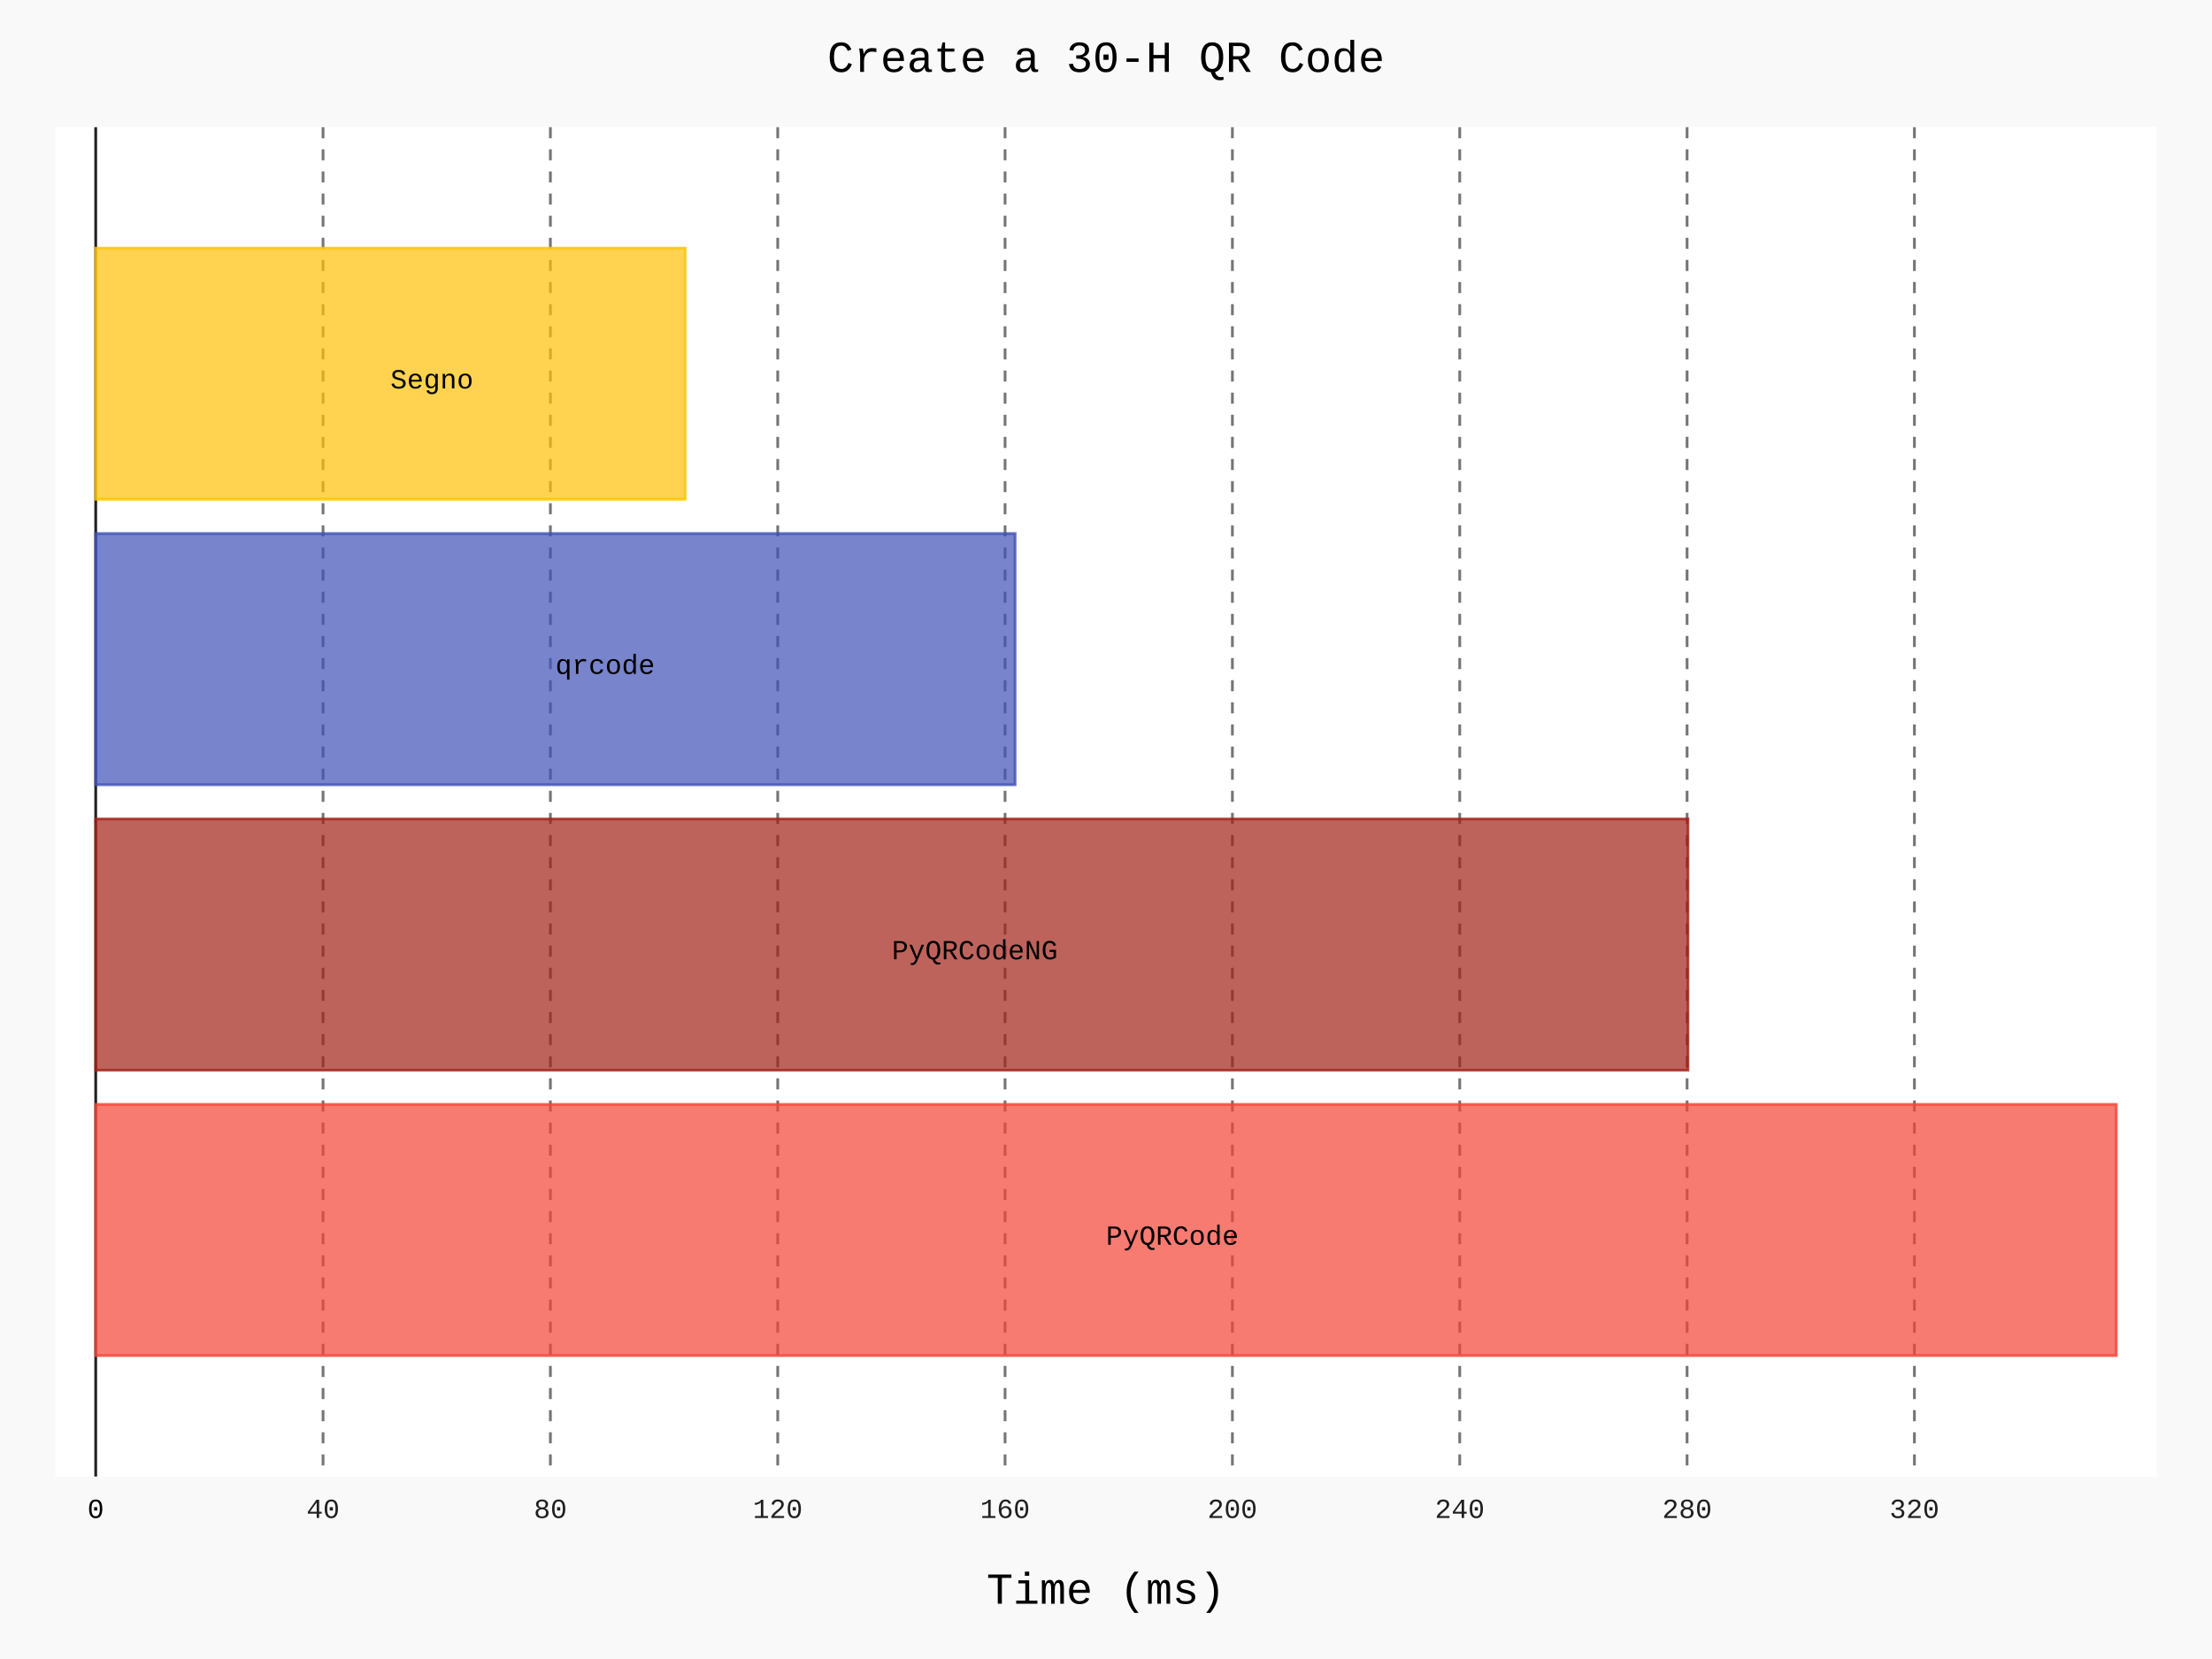
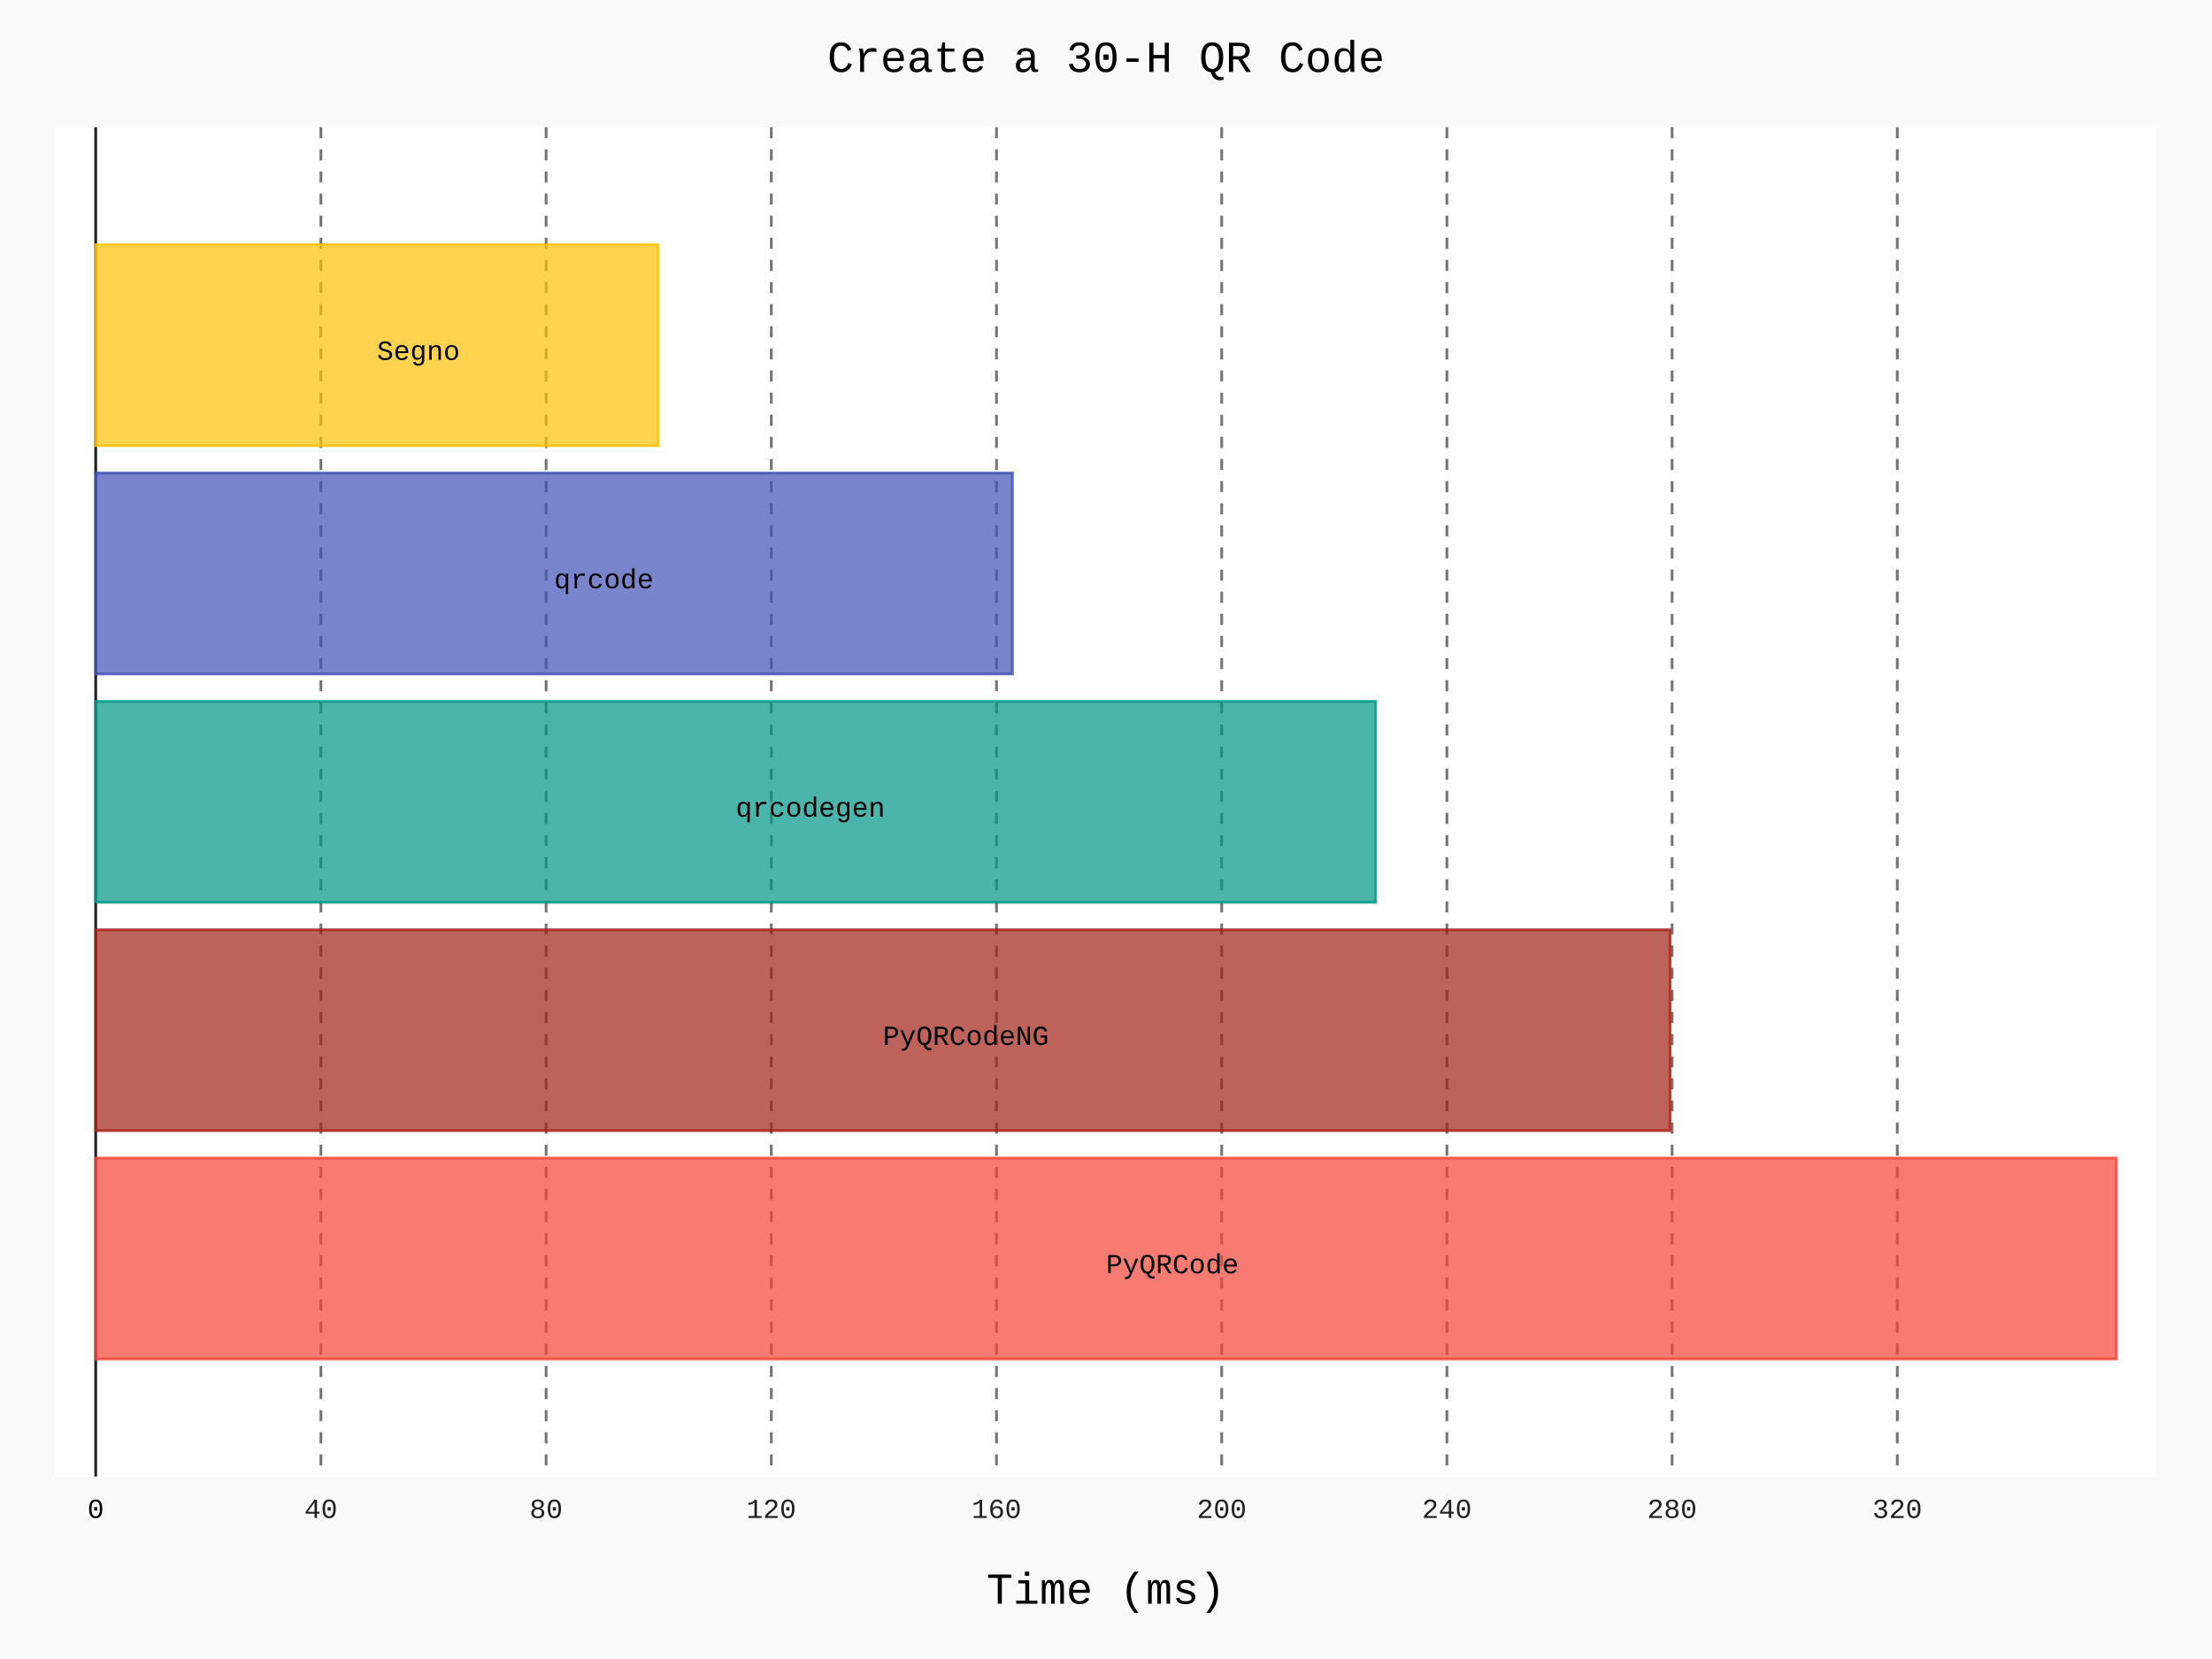
- <svg xmlns="http://www.w3.org/2000/svg" class="pygal-chart" id="chart-183c5518-0d10-4f29-bc44-c0929b7bf859" viewBox="0 0 800 600">
+ <svg xmlns="http://www.w3.org/2000/svg" class="pygal-chart" id="chart-af221418-770d-4f79-a5b0-477e85fa17e9" viewBox="0 0 800 600">
  <defs>
-     <style type="text/css">#chart-183c5518-0d10-4f29-bc44-c0929b7bf859{-webkit-user-select:none;-webkit-font-smoothing:antialiased;font-family:Consolas,"Liberation Mono",Menlo,Courier,monospace}#chart-183c5518-0d10-4f29-bc44-c0929b7bf859 .title{font-family:Consolas,"Liberation Mono",Menlo,Courier,monospace;font-size:16px}#chart-183c5518-0d10-4f29-bc44-c0929b7bf859 .legends .legend text{font-family:Consolas,"Liberation Mono",Menlo,Courier,monospace;font-size:14px}#chart-183c5518-0d10-4f29-bc44-c0929b7bf859 .axis text{font-family:Consolas,"Liberation Mono",Menlo,Courier,monospace;font-size:10px}#chart-183c5518-0d10-4f29-bc44-c0929b7bf859 .axis text.major{font-family:Consolas,"Liberation Mono",Menlo,Courier,monospace;font-size:10px}#chart-183c5518-0d10-4f29-bc44-c0929b7bf859 .text-overlay text.value{font-family:Consolas,"Liberation Mono",Menlo,Courier,monospace;font-size:16px}#chart-183c5518-0d10-4f29-bc44-c0929b7bf859 .text-overlay text.label{font-family:Consolas,"Liberation Mono",Menlo,Courier,monospace;font-size:10px}#chart-183c5518-0d10-4f29-bc44-c0929b7bf859 .tooltip{font-family:Consolas,"Liberation Mono",Menlo,Courier,monospace;font-size:14px}#chart-183c5518-0d10-4f29-bc44-c0929b7bf859 text.no_data{font-family:Consolas,"Liberation Mono",Menlo,Courier,monospace;font-size:64px}
- #chart-183c5518-0d10-4f29-bc44-c0929b7bf859{background-color:rgba(249,249,249,1)}#chart-183c5518-0d10-4f29-bc44-c0929b7bf859 path,#chart-183c5518-0d10-4f29-bc44-c0929b7bf859 line,#chart-183c5518-0d10-4f29-bc44-c0929b7bf859 rect,#chart-183c5518-0d10-4f29-bc44-c0929b7bf859 circle{-webkit-transition:150ms;-moz-transition:150ms;transition:150ms}#chart-183c5518-0d10-4f29-bc44-c0929b7bf859 .graph &gt; .background{fill:rgba(249,249,249,1)}#chart-183c5518-0d10-4f29-bc44-c0929b7bf859 .plot &gt; .background{fill:rgba(255,255,255,1)}#chart-183c5518-0d10-4f29-bc44-c0929b7bf859 .graph{fill:rgba(0,0,0,.87)}#chart-183c5518-0d10-4f29-bc44-c0929b7bf859 text.no_data{fill:rgba(0,0,0,1)}#chart-183c5518-0d10-4f29-bc44-c0929b7bf859 .title{fill:rgba(0,0,0,1)}#chart-183c5518-0d10-4f29-bc44-c0929b7bf859 .legends .legend text{fill:rgba(0,0,0,.87)}#chart-183c5518-0d10-4f29-bc44-c0929b7bf859 .legends .legend:hover text{fill:rgba(0,0,0,1)}#chart-183c5518-0d10-4f29-bc44-c0929b7bf859 .axis .line{stroke:rgba(0,0,0,1)}#chart-183c5518-0d10-4f29-bc44-c0929b7bf859 .axis .guide.line{stroke:rgba(0,0,0,.54)}#chart-183c5518-0d10-4f29-bc44-c0929b7bf859 .axis .major.line{stroke:rgba(0,0,0,.87)}#chart-183c5518-0d10-4f29-bc44-c0929b7bf859 .axis text.major{fill:rgba(0,0,0,1)}#chart-183c5518-0d10-4f29-bc44-c0929b7bf859 .axis.y .guides:hover .guide.line,#chart-183c5518-0d10-4f29-bc44-c0929b7bf859 .line-graph .axis.x .guides:hover .guide.line,#chart-183c5518-0d10-4f29-bc44-c0929b7bf859 .stackedline-graph .axis.x .guides:hover .guide.line,#chart-183c5518-0d10-4f29-bc44-c0929b7bf859 .xy-graph .axis.x .guides:hover .guide.line{stroke:rgba(0,0,0,1)}#chart-183c5518-0d10-4f29-bc44-c0929b7bf859 .axis .guides:hover text{fill:rgba(0,0,0,1)}#chart-183c5518-0d10-4f29-bc44-c0929b7bf859 .reactive{fill-opacity:.7;stroke-opacity:.8}#chart-183c5518-0d10-4f29-bc44-c0929b7bf859 .ci{stroke:rgba(0,0,0,.87)}#chart-183c5518-0d10-4f29-bc44-c0929b7bf859 .reactive.active,#chart-183c5518-0d10-4f29-bc44-c0929b7bf859 .active .reactive{fill-opacity:.8;stroke-opacity:.9;stroke-width:4}#chart-183c5518-0d10-4f29-bc44-c0929b7bf859 .ci .reactive.active{stroke-width:1.5}#chart-183c5518-0d10-4f29-bc44-c0929b7bf859 .series text{fill:rgba(0,0,0,1)}#chart-183c5518-0d10-4f29-bc44-c0929b7bf859 .tooltip rect{fill:rgba(255,255,255,1);stroke:rgba(0,0,0,1);-webkit-transition:opacity 150ms;-moz-transition:opacity 150ms;transition:opacity 150ms}#chart-183c5518-0d10-4f29-bc44-c0929b7bf859 .tooltip .label{fill:rgba(0,0,0,.87)}#chart-183c5518-0d10-4f29-bc44-c0929b7bf859 .tooltip .label{fill:rgba(0,0,0,.87)}#chart-183c5518-0d10-4f29-bc44-c0929b7bf859 .tooltip .legend{font-size:.8em;fill:rgba(0,0,0,.54)}#chart-183c5518-0d10-4f29-bc44-c0929b7bf859 .tooltip .x_label{font-size:.6em;fill:rgba(0,0,0,1)}#chart-183c5518-0d10-4f29-bc44-c0929b7bf859 .tooltip .xlink{font-size:.5em;text-decoration:underline}#chart-183c5518-0d10-4f29-bc44-c0929b7bf859 .tooltip .value{font-size:1.5em}#chart-183c5518-0d10-4f29-bc44-c0929b7bf859 .bound{font-size:.5em}#chart-183c5518-0d10-4f29-bc44-c0929b7bf859 .max-value{font-size:.75em;fill:rgba(0,0,0,.54)}#chart-183c5518-0d10-4f29-bc44-c0929b7bf859 .map-element{fill:rgba(255,255,255,1);stroke:rgba(0,0,0,.54) !important}#chart-183c5518-0d10-4f29-bc44-c0929b7bf859 .map-element .reactive{fill-opacity:inherit;stroke-opacity:inherit}#chart-183c5518-0d10-4f29-bc44-c0929b7bf859 .color-0,#chart-183c5518-0d10-4f29-bc44-c0929b7bf859 .color-0 a:visited{stroke:#F44336;fill:#F44336}#chart-183c5518-0d10-4f29-bc44-c0929b7bf859 .color-1,#chart-183c5518-0d10-4f29-bc44-c0929b7bf859 .color-1 a:visited{stroke:#3F51B5;fill:#3F51B5}#chart-183c5518-0d10-4f29-bc44-c0929b7bf859 .color-2,#chart-183c5518-0d10-4f29-bc44-c0929b7bf859 .color-2 a:visited{stroke:#009688;fill:#009688}#chart-183c5518-0d10-4f29-bc44-c0929b7bf859 .color-3,#chart-183c5518-0d10-4f29-bc44-c0929b7bf859 .color-3 a:visited{stroke:#FFC107;fill:#FFC107}#chart-183c5518-0d10-4f29-bc44-c0929b7bf859 .text-overlay .color-0 text{fill:black}#chart-183c5518-0d10-4f29-bc44-c0929b7bf859 .text-overlay .color-1 text{fill:black}#chart-183c5518-0d10-4f29-bc44-c0929b7bf859 .text-overlay .color-2 text{fill:black}#chart-183c5518-0d10-4f29-bc44-c0929b7bf859 .text-overlay .color-3 text{fill:black}
- #chart-183c5518-0d10-4f29-bc44-c0929b7bf859 text.no_data{text-anchor:middle}#chart-183c5518-0d10-4f29-bc44-c0929b7bf859 .guide.line{fill:none}#chart-183c5518-0d10-4f29-bc44-c0929b7bf859 .centered{text-anchor:middle}#chart-183c5518-0d10-4f29-bc44-c0929b7bf859 .title{text-anchor:middle}#chart-183c5518-0d10-4f29-bc44-c0929b7bf859 .legends .legend text{fill-opacity:1}#chart-183c5518-0d10-4f29-bc44-c0929b7bf859 .axis.x text{text-anchor:middle}#chart-183c5518-0d10-4f29-bc44-c0929b7bf859 .axis.x:not(.web) text[transform]{text-anchor:start}#chart-183c5518-0d10-4f29-bc44-c0929b7bf859 .axis.x:not(.web) text[transform].backwards{text-anchor:end}#chart-183c5518-0d10-4f29-bc44-c0929b7bf859 .axis.y text{text-anchor:end}#chart-183c5518-0d10-4f29-bc44-c0929b7bf859 .axis.y text[transform].backwards{text-anchor:start}#chart-183c5518-0d10-4f29-bc44-c0929b7bf859 .axis.y2 text{text-anchor:start}#chart-183c5518-0d10-4f29-bc44-c0929b7bf859 .axis.y2 text[transform].backwards{text-anchor:end}#chart-183c5518-0d10-4f29-bc44-c0929b7bf859 .axis .guide.line{stroke-dasharray:4,4}#chart-183c5518-0d10-4f29-bc44-c0929b7bf859 .axis .major.guide.line{stroke-dasharray:6,6}#chart-183c5518-0d10-4f29-bc44-c0929b7bf859 .horizontal .axis.y .guide.line,#chart-183c5518-0d10-4f29-bc44-c0929b7bf859 .horizontal .axis.y2 .guide.line,#chart-183c5518-0d10-4f29-bc44-c0929b7bf859 .vertical .axis.x .guide.line{opacity:0}#chart-183c5518-0d10-4f29-bc44-c0929b7bf859 .horizontal .axis.always_show .guide.line,#chart-183c5518-0d10-4f29-bc44-c0929b7bf859 .vertical .axis.always_show .guide.line{opacity:1 !important}#chart-183c5518-0d10-4f29-bc44-c0929b7bf859 .axis.y .guides:hover .guide.line,#chart-183c5518-0d10-4f29-bc44-c0929b7bf859 .axis.y2 .guides:hover .guide.line,#chart-183c5518-0d10-4f29-bc44-c0929b7bf859 .axis.x .guides:hover .guide.line{opacity:1}#chart-183c5518-0d10-4f29-bc44-c0929b7bf859 .axis .guides:hover text{opacity:1}#chart-183c5518-0d10-4f29-bc44-c0929b7bf859 .nofill{fill:none}#chart-183c5518-0d10-4f29-bc44-c0929b7bf859 .subtle-fill{fill-opacity:.2}#chart-183c5518-0d10-4f29-bc44-c0929b7bf859 .dot{stroke-width:1px;fill-opacity:1}#chart-183c5518-0d10-4f29-bc44-c0929b7bf859 .dot.active{stroke-width:5px}#chart-183c5518-0d10-4f29-bc44-c0929b7bf859 .dot.negative{fill:transparent}#chart-183c5518-0d10-4f29-bc44-c0929b7bf859 text,#chart-183c5518-0d10-4f29-bc44-c0929b7bf859 tspan{stroke:none !important}#chart-183c5518-0d10-4f29-bc44-c0929b7bf859 .series text.active{opacity:1}#chart-183c5518-0d10-4f29-bc44-c0929b7bf859 .tooltip rect{fill-opacity:.95;stroke-width:.5}#chart-183c5518-0d10-4f29-bc44-c0929b7bf859 .tooltip text{fill-opacity:1}#chart-183c5518-0d10-4f29-bc44-c0929b7bf859 .showable{visibility:hidden}#chart-183c5518-0d10-4f29-bc44-c0929b7bf859 .showable.shown{visibility:visible}#chart-183c5518-0d10-4f29-bc44-c0929b7bf859 .gauge-background{fill:rgba(229,229,229,1);stroke:none}#chart-183c5518-0d10-4f29-bc44-c0929b7bf859 .bg-lines{stroke:rgba(249,249,249,1);stroke-width:2px}</style>
+     <style type="text/css">#chart-af221418-770d-4f79-a5b0-477e85fa17e9{-webkit-user-select:none;-webkit-font-smoothing:antialiased;font-family:Consolas,"Liberation Mono",Menlo,Courier,monospace}#chart-af221418-770d-4f79-a5b0-477e85fa17e9 .title{font-family:Consolas,"Liberation Mono",Menlo,Courier,monospace;font-size:16px}#chart-af221418-770d-4f79-a5b0-477e85fa17e9 .legends .legend text{font-family:Consolas,"Liberation Mono",Menlo,Courier,monospace;font-size:14px}#chart-af221418-770d-4f79-a5b0-477e85fa17e9 .axis text{font-family:Consolas,"Liberation Mono",Menlo,Courier,monospace;font-size:10px}#chart-af221418-770d-4f79-a5b0-477e85fa17e9 .axis text.major{font-family:Consolas,"Liberation Mono",Menlo,Courier,monospace;font-size:10px}#chart-af221418-770d-4f79-a5b0-477e85fa17e9 .text-overlay text.value{font-family:Consolas,"Liberation Mono",Menlo,Courier,monospace;font-size:16px}#chart-af221418-770d-4f79-a5b0-477e85fa17e9 .text-overlay text.label{font-family:Consolas,"Liberation Mono",Menlo,Courier,monospace;font-size:10px}#chart-af221418-770d-4f79-a5b0-477e85fa17e9 .tooltip{font-family:Consolas,"Liberation Mono",Menlo,Courier,monospace;font-size:14px}#chart-af221418-770d-4f79-a5b0-477e85fa17e9 text.no_data{font-family:Consolas,"Liberation Mono",Menlo,Courier,monospace;font-size:64px}
+ #chart-af221418-770d-4f79-a5b0-477e85fa17e9{background-color:rgba(249,249,249,1)}#chart-af221418-770d-4f79-a5b0-477e85fa17e9 path,#chart-af221418-770d-4f79-a5b0-477e85fa17e9 line,#chart-af221418-770d-4f79-a5b0-477e85fa17e9 rect,#chart-af221418-770d-4f79-a5b0-477e85fa17e9 circle{-webkit-transition:150ms;-moz-transition:150ms;transition:150ms}#chart-af221418-770d-4f79-a5b0-477e85fa17e9 .graph &gt; .background{fill:rgba(249,249,249,1)}#chart-af221418-770d-4f79-a5b0-477e85fa17e9 .plot &gt; .background{fill:rgba(255,255,255,1)}#chart-af221418-770d-4f79-a5b0-477e85fa17e9 .graph{fill:rgba(0,0,0,.87)}#chart-af221418-770d-4f79-a5b0-477e85fa17e9 text.no_data{fill:rgba(0,0,0,1)}#chart-af221418-770d-4f79-a5b0-477e85fa17e9 .title{fill:rgba(0,0,0,1)}#chart-af221418-770d-4f79-a5b0-477e85fa17e9 .legends .legend text{fill:rgba(0,0,0,.87)}#chart-af221418-770d-4f79-a5b0-477e85fa17e9 .legends .legend:hover text{fill:rgba(0,0,0,1)}#chart-af221418-770d-4f79-a5b0-477e85fa17e9 .axis .line{stroke:rgba(0,0,0,1)}#chart-af221418-770d-4f79-a5b0-477e85fa17e9 .axis .guide.line{stroke:rgba(0,0,0,.54)}#chart-af221418-770d-4f79-a5b0-477e85fa17e9 .axis .major.line{stroke:rgba(0,0,0,.87)}#chart-af221418-770d-4f79-a5b0-477e85fa17e9 .axis text.major{fill:rgba(0,0,0,1)}#chart-af221418-770d-4f79-a5b0-477e85fa17e9 .axis.y .guides:hover .guide.line,#chart-af221418-770d-4f79-a5b0-477e85fa17e9 .line-graph .axis.x .guides:hover .guide.line,#chart-af221418-770d-4f79-a5b0-477e85fa17e9 .stackedline-graph .axis.x .guides:hover .guide.line,#chart-af221418-770d-4f79-a5b0-477e85fa17e9 .xy-graph .axis.x .guides:hover .guide.line{stroke:rgba(0,0,0,1)}#chart-af221418-770d-4f79-a5b0-477e85fa17e9 .axis .guides:hover text{fill:rgba(0,0,0,1)}#chart-af221418-770d-4f79-a5b0-477e85fa17e9 .reactive{fill-opacity:.7;stroke-opacity:.8}#chart-af221418-770d-4f79-a5b0-477e85fa17e9 .ci{stroke:rgba(0,0,0,.87)}#chart-af221418-770d-4f79-a5b0-477e85fa17e9 .reactive.active,#chart-af221418-770d-4f79-a5b0-477e85fa17e9 .active .reactive{fill-opacity:.8;stroke-opacity:.9;stroke-width:4}#chart-af221418-770d-4f79-a5b0-477e85fa17e9 .ci .reactive.active{stroke-width:1.5}#chart-af221418-770d-4f79-a5b0-477e85fa17e9 .series text{fill:rgba(0,0,0,1)}#chart-af221418-770d-4f79-a5b0-477e85fa17e9 .tooltip rect{fill:rgba(255,255,255,1);stroke:rgba(0,0,0,1);-webkit-transition:opacity 150ms;-moz-transition:opacity 150ms;transition:opacity 150ms}#chart-af221418-770d-4f79-a5b0-477e85fa17e9 .tooltip .label{fill:rgba(0,0,0,.87)}#chart-af221418-770d-4f79-a5b0-477e85fa17e9 .tooltip .label{fill:rgba(0,0,0,.87)}#chart-af221418-770d-4f79-a5b0-477e85fa17e9 .tooltip .legend{font-size:.8em;fill:rgba(0,0,0,.54)}#chart-af221418-770d-4f79-a5b0-477e85fa17e9 .tooltip .x_label{font-size:.6em;fill:rgba(0,0,0,1)}#chart-af221418-770d-4f79-a5b0-477e85fa17e9 .tooltip .xlink{font-size:.5em;text-decoration:underline}#chart-af221418-770d-4f79-a5b0-477e85fa17e9 .tooltip .value{font-size:1.5em}#chart-af221418-770d-4f79-a5b0-477e85fa17e9 .bound{font-size:.5em}#chart-af221418-770d-4f79-a5b0-477e85fa17e9 .max-value{font-size:.75em;fill:rgba(0,0,0,.54)}#chart-af221418-770d-4f79-a5b0-477e85fa17e9 .map-element{fill:rgba(255,255,255,1);stroke:rgba(0,0,0,.54) !important}#chart-af221418-770d-4f79-a5b0-477e85fa17e9 .map-element .reactive{fill-opacity:inherit;stroke-opacity:inherit}#chart-af221418-770d-4f79-a5b0-477e85fa17e9 .color-0,#chart-af221418-770d-4f79-a5b0-477e85fa17e9 .color-0 a:visited{stroke:#F44336;fill:#F44336}#chart-af221418-770d-4f79-a5b0-477e85fa17e9 .color-1,#chart-af221418-770d-4f79-a5b0-477e85fa17e9 .color-1 a:visited{stroke:#3F51B5;fill:#3F51B5}#chart-af221418-770d-4f79-a5b0-477e85fa17e9 .color-2,#chart-af221418-770d-4f79-a5b0-477e85fa17e9 .color-2 a:visited{stroke:#009688;fill:#009688}#chart-af221418-770d-4f79-a5b0-477e85fa17e9 .color-3,#chart-af221418-770d-4f79-a5b0-477e85fa17e9 .color-3 a:visited{stroke:#FFC107;fill:#FFC107}#chart-af221418-770d-4f79-a5b0-477e85fa17e9 .color-4,#chart-af221418-770d-4f79-a5b0-477e85fa17e9 .color-4 a:visited{stroke:#FF5722;fill:#FF5722}#chart-af221418-770d-4f79-a5b0-477e85fa17e9 .text-overlay .color-0 text{fill:black}#chart-af221418-770d-4f79-a5b0-477e85fa17e9 .text-overlay .color-1 text{fill:black}#chart-af221418-770d-4f79-a5b0-477e85fa17e9 .text-overlay .color-2 text{fill:black}#chart-af221418-770d-4f79-a5b0-477e85fa17e9 .text-overlay .color-3 text{fill:black}#chart-af221418-770d-4f79-a5b0-477e85fa17e9 .text-overlay .color-4 text{fill:black}
+ #chart-af221418-770d-4f79-a5b0-477e85fa17e9 text.no_data{text-anchor:middle}#chart-af221418-770d-4f79-a5b0-477e85fa17e9 .guide.line{fill:none}#chart-af221418-770d-4f79-a5b0-477e85fa17e9 .centered{text-anchor:middle}#chart-af221418-770d-4f79-a5b0-477e85fa17e9 .title{text-anchor:middle}#chart-af221418-770d-4f79-a5b0-477e85fa17e9 .legends .legend text{fill-opacity:1}#chart-af221418-770d-4f79-a5b0-477e85fa17e9 .axis.x text{text-anchor:middle}#chart-af221418-770d-4f79-a5b0-477e85fa17e9 .axis.x:not(.web) text[transform]{text-anchor:start}#chart-af221418-770d-4f79-a5b0-477e85fa17e9 .axis.x:not(.web) text[transform].backwards{text-anchor:end}#chart-af221418-770d-4f79-a5b0-477e85fa17e9 .axis.y text{text-anchor:end}#chart-af221418-770d-4f79-a5b0-477e85fa17e9 .axis.y text[transform].backwards{text-anchor:start}#chart-af221418-770d-4f79-a5b0-477e85fa17e9 .axis.y2 text{text-anchor:start}#chart-af221418-770d-4f79-a5b0-477e85fa17e9 .axis.y2 text[transform].backwards{text-anchor:end}#chart-af221418-770d-4f79-a5b0-477e85fa17e9 .axis .guide.line{stroke-dasharray:4,4}#chart-af221418-770d-4f79-a5b0-477e85fa17e9 .axis .major.guide.line{stroke-dasharray:6,6}#chart-af221418-770d-4f79-a5b0-477e85fa17e9 .horizontal .axis.y .guide.line,#chart-af221418-770d-4f79-a5b0-477e85fa17e9 .horizontal .axis.y2 .guide.line,#chart-af221418-770d-4f79-a5b0-477e85fa17e9 .vertical .axis.x .guide.line{opacity:0}#chart-af221418-770d-4f79-a5b0-477e85fa17e9 .horizontal .axis.always_show .guide.line,#chart-af221418-770d-4f79-a5b0-477e85fa17e9 .vertical .axis.always_show .guide.line{opacity:1 !important}#chart-af221418-770d-4f79-a5b0-477e85fa17e9 .axis.y .guides:hover .guide.line,#chart-af221418-770d-4f79-a5b0-477e85fa17e9 .axis.y2 .guides:hover .guide.line,#chart-af221418-770d-4f79-a5b0-477e85fa17e9 .axis.x .guides:hover .guide.line{opacity:1}#chart-af221418-770d-4f79-a5b0-477e85fa17e9 .axis .guides:hover text{opacity:1}#chart-af221418-770d-4f79-a5b0-477e85fa17e9 .nofill{fill:none}#chart-af221418-770d-4f79-a5b0-477e85fa17e9 .subtle-fill{fill-opacity:.2}#chart-af221418-770d-4f79-a5b0-477e85fa17e9 .dot{stroke-width:1px;fill-opacity:1}#chart-af221418-770d-4f79-a5b0-477e85fa17e9 .dot.active{stroke-width:5px}#chart-af221418-770d-4f79-a5b0-477e85fa17e9 .dot.negative{fill:transparent}#chart-af221418-770d-4f79-a5b0-477e85fa17e9 text,#chart-af221418-770d-4f79-a5b0-477e85fa17e9 tspan{stroke:none !important}#chart-af221418-770d-4f79-a5b0-477e85fa17e9 .series text.active{opacity:1}#chart-af221418-770d-4f79-a5b0-477e85fa17e9 .tooltip rect{fill-opacity:.95;stroke-width:.5}#chart-af221418-770d-4f79-a5b0-477e85fa17e9 .tooltip text{fill-opacity:1}#chart-af221418-770d-4f79-a5b0-477e85fa17e9 .showable{visibility:hidden}#chart-af221418-770d-4f79-a5b0-477e85fa17e9 .showable.shown{visibility:visible}#chart-af221418-770d-4f79-a5b0-477e85fa17e9 .gauge-background{fill:rgba(229,229,229,1);stroke:none}#chart-af221418-770d-4f79-a5b0-477e85fa17e9 .bg-lines{stroke:rgba(249,249,249,1);stroke-width:2px}</style>
  </defs>
  <g class="graph horizontalbar-graph horizontal">
    <rect class="background" height="600" width="800" x="0" y="0" />
    <g class="plot" transform="translate(20, 46)">
      <rect class="background" height="488" width="760" x="0" y="0" />
      <g class="axis x always_show">
        <g class="guides">
          <path class="axis major line" d="M14.615 0 v488" />
          <text class="major" x="14.615" y="503.0">0</text>
        </g>
        <g class="guides">
-           <path class="guide line" d="M96.835 0 v488" />
-           <text class="" x="96.835" y="503.0">40</text>
+           <path class="guide line" d="M96.061 0 v488" />
+           <text class="" x="96.061" y="503.0">40</text>
        </g>
        <g class="guides">
-           <path class="guide line" d="M179.055 0 v488" />
-           <text class="" x="179.055" y="503.0">80</text>
+           <path class="guide line" d="M177.506 0 v488" />
+           <text class="" x="177.506" y="503.0">80</text>
        </g>
        <g class="guides">
-           <path class="guide line" d="M261.275 0 v488" />
-           <text class="" x="261.275" y="503.0">120</text>
+           <path class="guide line" d="M258.952 0 v488" />
+           <text class="" x="258.952" y="503.0">120</text>
        </g>
        <g class="guides">
-           <path class="guide line" d="M343.494 0 v488" />
-           <text class="" x="343.494" y="503.0">160</text>
+           <path class="guide line" d="M340.397 0 v488" />
+           <text class="" x="340.397" y="503.0">160</text>
        </g>
        <g class="guides">
-           <path class="guide line" d="M425.714 0 v488" />
-           <text class="" x="425.714" y="503.0">200</text>
+           <path class="guide line" d="M421.843 0 v488" />
+           <text class="" x="421.843" y="503.0">200</text>
        </g>
        <g class="guides">
-           <path class="guide line" d="M507.934 0 v488" />
-           <text class="" x="507.934" y="503.0">240</text>
+           <path class="guide line" d="M503.288 0 v488" />
+           <text class="" x="503.288" y="503.0">240</text>
        </g>
        <g class="guides">
-           <path class="guide line" d="M590.154 0 v488" />
-           <text class="" x="590.154" y="503.0">280</text>
+           <path class="guide line" d="M584.733 0 v488" />
+           <text class="" x="584.733" y="503.0">280</text>
        </g>
        <g class="guides">
-           <path class="guide line" d="M672.373 0 v488" />
-           <text class="" x="672.373" y="503.0">320</text>
+           <path class="guide line" d="M666.179 0 v488" />
+           <text class="" x="666.179" y="503.0">320</text>
+         </g>
+       </g>
+       <g class="series serie-4 color-4">
+         <g class="bars">
+           <g class="bar" style="fill: #F44336; stroke: #F44336">
+             <rect class="rect reactive tooltip-trigger" height="72.674" rx="0" ry="0" width="730.769" x="14.615" y="372.832" />
+           </g>
        </g>
      </g>
      <g class="series serie-3 color-3">
        <g class="bars">
-           <g class="bar" style="fill: #F44336; stroke: #F44336">
-             <rect class="rect reactive tooltip-trigger" height="90.843" rx="0" ry="0" width="730.769" x="14.615" y="353.425" />
+           <g class="bar" style="fill: #A22118; stroke: #A22118">
+             <rect class="rect reactive tooltip-trigger" height="72.674" rx="0" ry="0" width="569.385" x="14.615" y="290.247" />
          </g>
        </g>
      </g>
      <g class="series serie-2 color-2">
        <g class="bars">
-           <g class="bar" style="fill: #A22118; stroke: #A22118">
-             <rect class="rect reactive tooltip-trigger" height="90.843" rx="0" ry="0" width="575.867" x="14.615" y="250.194" />
+           <g class="bar" style="fill: #009688; stroke: #009688">
+             <rect class="rect reactive tooltip-trigger" height="72.674" rx="0" ry="0" width="462.916" x="14.615" y="207.663" />
          </g>
        </g>
      </g>
      <g class="series serie-1 color-1">
        <g class="bars">
          <g class="bar" style="fill: #3F51B5; stroke: #3F51B5">
-             <rect class="rect reactive tooltip-trigger" height="90.843" rx="0" ry="0" width="332.497" x="14.615" y="146.963" />
+             <rect class="rect reactive tooltip-trigger" height="72.674" rx="0" ry="0" width="331.544" x="14.615" y="125.078" />
          </g>
        </g>
      </g>
      <g class="series serie-0 color-0">
        <g class="bars">
          <g class="bar" style="fill: #FFC107; stroke: #FFC107">
-             <rect class="rect reactive tooltip-trigger" height="90.843" rx="0" ry="0" width="213.175" x="14.615" y="43.732" />
+             <rect class="rect reactive tooltip-trigger" height="72.674" rx="0" ry="0" width="203.43" x="14.615" y="42.494" />
          </g>
        </g>
      </g>
    </g>
    <g class="titles">
      <text class="title plot_title" x="400.0" y="26">Create a 30-H QR Code</text>
      <text class="title" x="400.0" y="580">Time (ms)</text>
    </g>
    <g class="plot overlay" transform="translate(20, 46)">
+       <g class="series serie-4 color-4" />
      <g class="series serie-3 color-3" />
      <g class="series serie-2 color-2" />
      <g class="series serie-1 color-1" />
      <g class="series serie-0 color-0" />
    </g>
    <g class="plot text-overlay" transform="translate(20, 46)">
+       <g class="series serie-4 color-4">
+         <text class="label" x="380.0" y="414.503">PyQRCode</text>
+       </g>
      <g class="series serie-3 color-3">
-         <text class="label" x="380" y="404.179">PyQRCode</text>
+         <text class="label" x="299.308" y="331.918">PyQRCodeNG</text>
      </g>
      <g class="series serie-2 color-2">
-         <text class="label" x="302.549" y="300.949">PyQRCodeNG</text>
+         <text class="label" x="246.073" y="249.333">qrcodegen</text>
      </g>
      <g class="series serie-1 color-1">
-         <text class="label" x="180.864" y="197.718">qrcode</text>
+         <text class="label" x="180.387" y="166.749">qrcode</text>
      </g>
      <g class="series serie-0 color-0">
-         <text class="label" x="121.203" y="94.487">Segno</text>
+         <text class="label" x="116.331" y="84.164">Segno</text>
      </g>
    </g>
    <g class="plot tooltip-overlay" transform="translate(20, 46)">
      <g class="tooltip" style="opacity: 0" transform="translate(0 0)">
        <rect class="tooltip-box" height="0" rx="0" ry="0" width="0" />
        <g class="text" />
      </g>
    </g>
  </g>
</svg>
